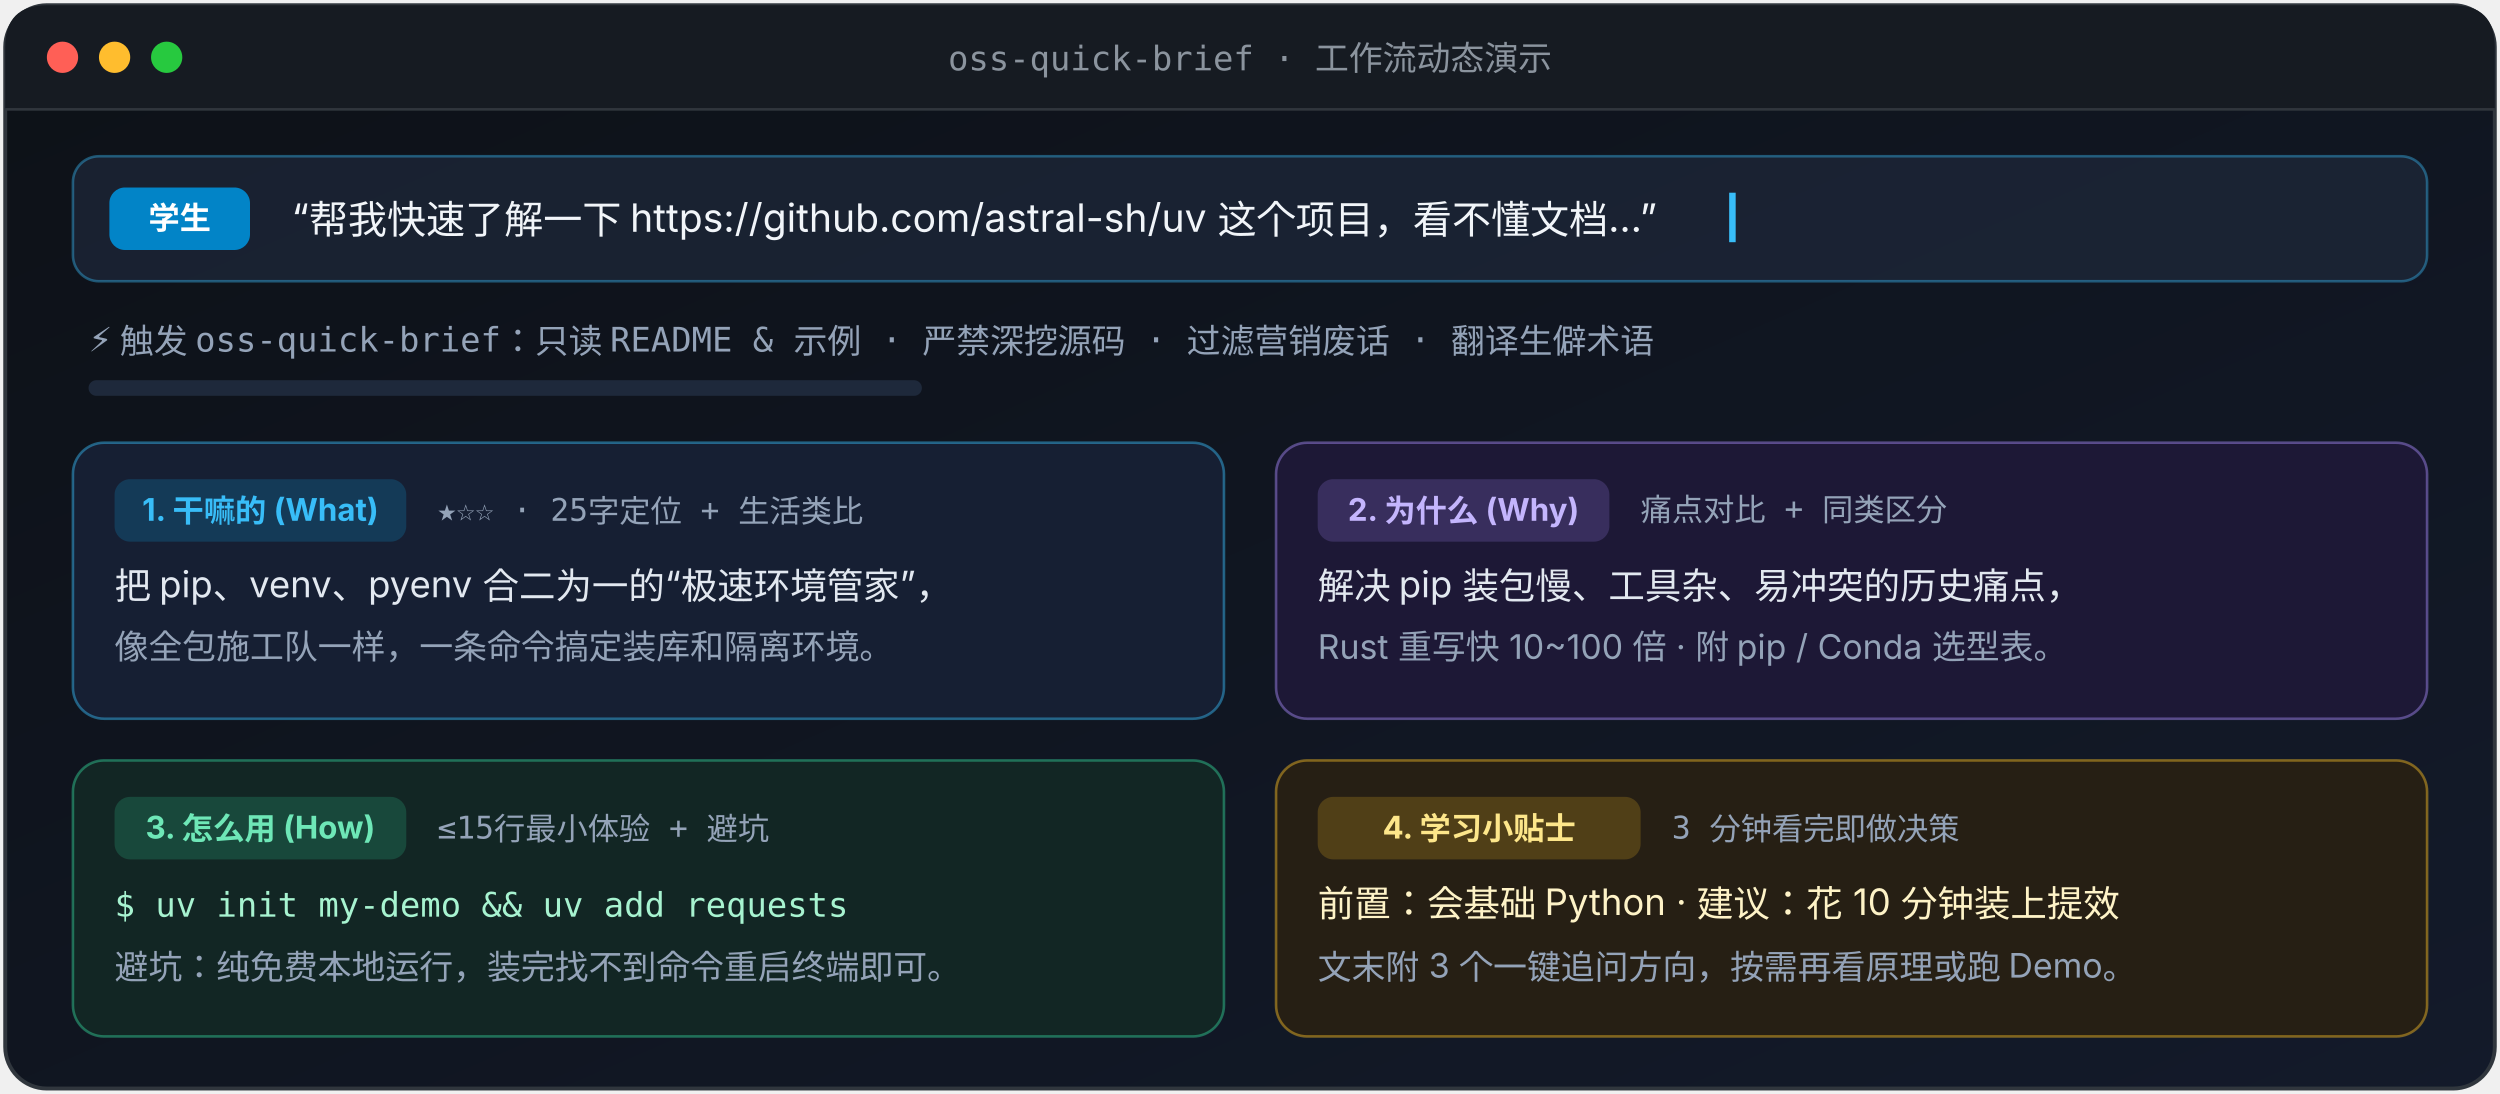
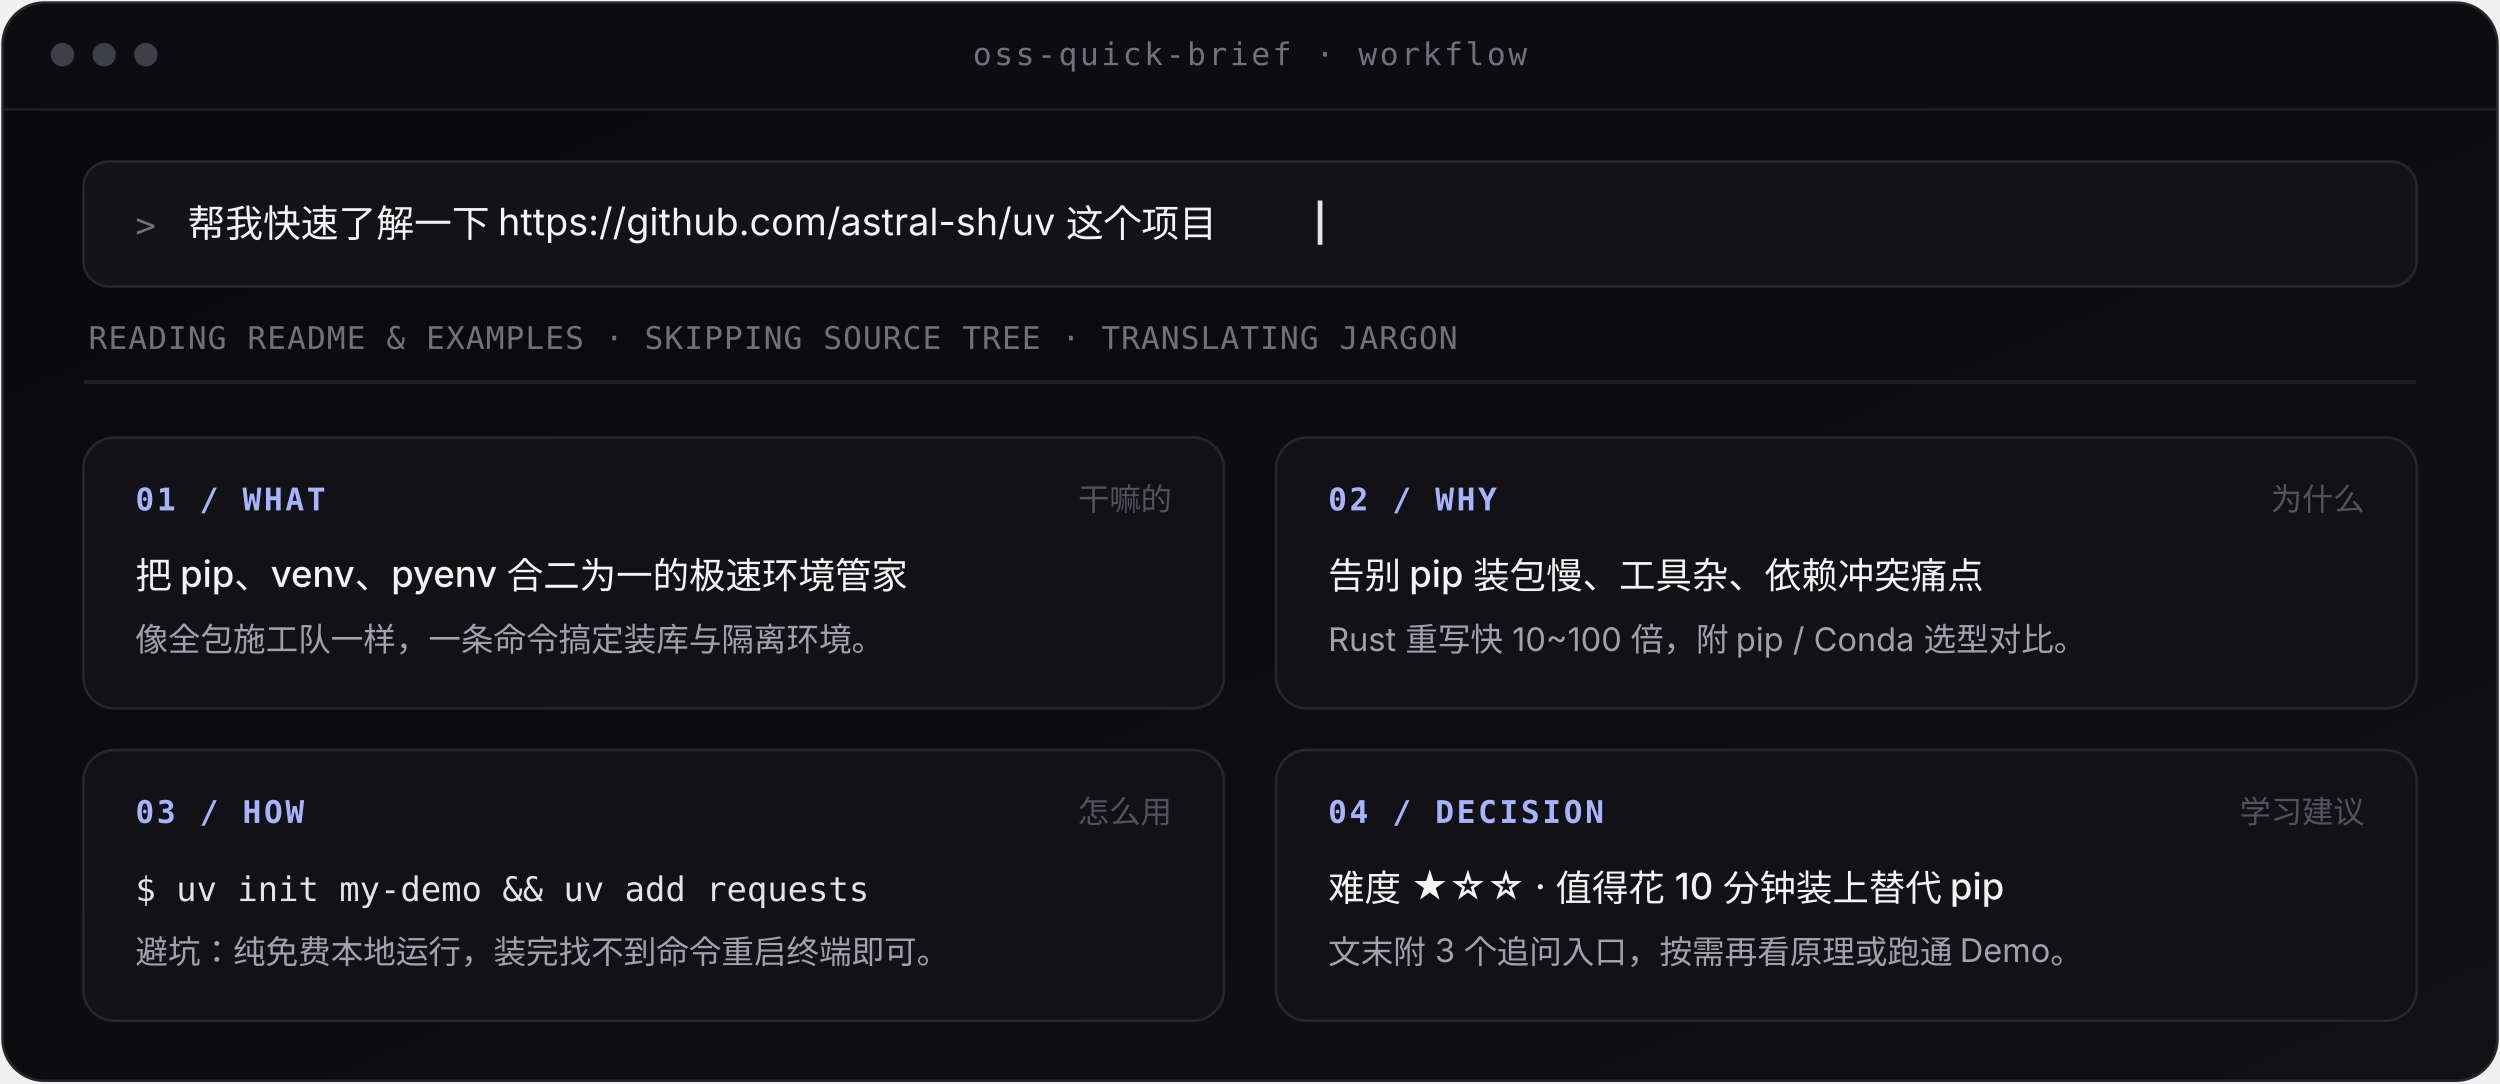
- <svg xmlns="http://www.w3.org/2000/svg" viewBox="0 0 960 420" width="100%" height="420">
+ <svg xmlns="http://www.w3.org/2000/svg" viewBox="0 0 960 416" width="100%" height="416">
  <defs>
-     <linearGradient id="winBg" x1="0%" y1="0%" x2="100%" y2="100%">
-       <stop offset="0%" stop-color="#0d1117" />
-       <stop offset="100%" stop-color="#131a2a" />
+     <linearGradient id="winSurface" x1="0%" y1="0%" x2="100%" y2="100%">
+       <stop offset="0%" stop-color="#09090b" />
+       <stop offset="100%" stop-color="#111115" />
    </linearGradient>
-     <linearGradient id="barGrad" x1="0%" y1="0%" x2="100%" y2="0%">
-       <stop offset="0%" stop-color="#38bdf8" />
-       <stop offset="50%" stop-color="#a78bfa" />
-       <stop offset="100%" stop-color="#34d399" />
+     <linearGradient id="progressSilver" x1="0%" y1="0%" x2="100%" y2="0%">
+       <stop offset="0%" stop-color="#71717a" />
+       <stop offset="100%" stop-color="#fafafa" />
    </linearGradient>
+     <clipPath id="winClip">
+       <rect x="1" y="1" width="958" height="414" rx="16" />
+     </clipPath>
  </defs>
  <style>
-     .sans { font-family: -apple-system, BlinkMacSystemFont, "PingFang SC", "Microsoft YaHei", "Segoe UI", sans-serif; }
-     .mono { font-family: ui-monospace, SFMono-Regular, Menlo, Monaco, Consolas, monospace; }
+     .sans { font-family: -apple-system, BlinkMacSystemFont, "SF Pro Text", "PingFang SC", "Helvetica Neue", "Microsoft YaHei", sans-serif; }
+     .mono { font-family: ui-monospace, SFMono-Regular, "SF Mono", Menlo, Monaco, Consolas, monospace; }

-     @keyframes step1 {
-       0%, 5% { opacity: 0; transform: translateY(6px); }
+     @keyframes fadePrompt {
+       0%, 4% { opacity: 0; transform: translateY(4px); }
      12%, 92% { opacity: 1; transform: translateY(0); }
      100% { opacity: 0; }
    }
-     @keyframes progressBar {
-       0%, 12% { width: 0px; opacity: 0; }
-       16% { opacity: 1; }
-       32% { width: 320px; opacity: 1; }
-       92% { width: 320px; opacity: 1; }
+     @keyframes fadeStatus {
+       0%, 14% { opacity: 0; }
+       22%, 92% { opacity: 1; }
+       100% { opacity: 0; }
+     }
+     @keyframes loadLine {
+       0%, 14% { width: 0px; opacity: 0; }
+       18% { opacity: 1; }
+       34% { width: 896px; opacity: 1; }
+       92% { width: 896px; opacity: 0.35; }
      100% { width: 0px; opacity: 0; }
    }
-     @keyframes step2 {
-       0%, 14% { opacity: 0; transform: translateY(6px); }
-       22%, 92% { opacity: 1; transform: translateY(0); }
+     @keyframes card1 {
+       0%, 32% { opacity: 0; transform: translateY(6px); }
+       40%, 92% { opacity: 1; transform: translateY(0); }
      100% { opacity: 0; }
    }
-     @keyframes cardA {
-       0%, 30% { opacity: 0; transform: translateY(10px); }
-       38%, 92% { opacity: 1; transform: translateY(0); }
-       100% { opacity: 0; }
-     }
-     @keyframes cardB {
-       0%, 42% { opacity: 0; transform: translateY(10px); }
+     @keyframes card2 {
+       0%, 42% { opacity: 0; transform: translateY(6px); }
      50%, 92% { opacity: 1; transform: translateY(0); }
      100% { opacity: 0; }
    }
-     @keyframes cardC {
-       0%, 54% { opacity: 0; transform: translateY(10px); }
-       62%, 92% { opacity: 1; transform: translateY(0); }
+     @keyframes card3 {
+       0%, 52% { opacity: 0; transform: translateY(6px); }
+       60%, 92% { opacity: 1; transform: translateY(0); }
      100% { opacity: 0; }
    }
-     @keyframes cardD {
-       0%, 66% { opacity: 0; transform: translateY(10px); }
-       74%, 92% { opacity: 1; transform: translateY(0); }
+     @keyframes card4 {
+       0%, 62% { opacity: 0; transform: translateY(6px); }
+       70%, 92% { opacity: 1; transform: translateY(0); }
      100% { opacity: 0; }
    }
-     @keyframes blink {
-       0%, 49% { opacity: 1; }
+     @keyframes caret {
+       0%, 49% { opacity: 0.9; }
      50%, 100% { opacity: 0; }
    }

-     .s1 { animation: step1 9s ease-out infinite; }
-     .s2 { animation: step2 9s ease-out infinite; }
-     .pbar { animation: progressBar 9s ease-in-out infinite; }
-     .c1 { animation: cardA 9s ease-out infinite; }
-     .c2 { animation: cardB 9s ease-out infinite; }
-     .c3 { animation: cardC 9s ease-out infinite; }
-     .c4 { animation: cardD 9s ease-out infinite; }
-     .cursor { animation: blink 1s step-end infinite; }
+     .s-prompt { animation: fadePrompt 10s ease-out infinite; }
+     .s-status { animation: fadeStatus 10s ease-out infinite; }
+     .s-bar { animation: loadLine 10s cubic-bezier(0.4, 0, 0.2, 1) infinite; }
+     .k1 { animation: card1 10s ease-out infinite; }
+     .k2 { animation: card2 10s ease-out infinite; }
+     .k3 { animation: card3 10s ease-out infinite; }
+     .k4 { animation: card4 10s ease-out infinite; }
+     .caret { animation: caret 1.1s step-end infinite; }
  </style>
-   <rect x="2" y="2" width="956" height="416" rx="16" fill="url(#winBg)" stroke="#30363d" stroke-width="1.5" />
-   <path d="M 2 18 Q 2 2 18 2 L 942 2 Q 958 2 958 18 L 958 42 L 2 42 Z" fill="#161b22" />
-   <line x1="2" y1="42" x2="958" y2="42" stroke="#30363d" stroke-width="1" />
-   <circle cx="24" cy="22" r="6" fill="#ff5f56" />
-   <circle cx="44" cy="22" r="6" fill="#ffbd2e" />
-   <circle cx="64" cy="22" r="6" fill="#27c93f" />
-   <text x="480" y="27" text-anchor="middle" fill="#8b949e" font-size="13" class="mono">oss-quick-brief · 工作流动态演示</text>
-   <g class="s1">
-     <rect x="28" y="60" width="904" height="48" rx="10" fill="#1e293b" fill-opacity="0.7" stroke="#38bdf8" stroke-opacity="0.4" />
-     <rect x="42" y="72" width="54" height="24" rx="6" fill="#0284c7" />
-     <text x="69" y="88" text-anchor="middle" fill="#ffffff" font-size="12" font-weight="600" class="sans">学生</text>
-     <text x="112" y="89" fill="#f1f5f9" font-size="15" class="sans">“帮我快速了解一下 https://github.com/astral-sh/uv 这个项目，看不懂文档…”</text>
-     <rect class="cursor" x="664" y="74" width="2.5" height="19" fill="#38bdf8" />
+   <g clip-path="url(#winClip)">
+     <rect x="0" y="0" width="960" height="416" fill="url(#winSurface)" />
+     <rect x="0" y="0" width="960" height="42" fill="#0d0d11" />
+     <line x1="0" y1="42" x2="960" y2="42" stroke="#1f1f23" stroke-width="1" />
+     <circle cx="24" cy="21" r="4.5" fill="#3f3f46" />
+     <circle cx="40" cy="21" r="4.5" fill="#3f3f46" />
+     <circle cx="56" cy="21" r="4.5" fill="#3f3f46" />
+     <text x="480" y="25" text-anchor="middle" fill="#71717a" font-size="12" letter-spacing="1" class="mono">oss-quick-brief · workflow</text>
+     <g class="s-prompt">
+       <rect x="32" y="62" width="896" height="48" rx="10" fill="#131317" stroke="#27272a" stroke-width="1" />
+       <text x="52" y="91" fill="#71717a" font-size="13" class="mono">&gt;</text>
+       <text x="72" y="91" fill="#f4f4f5" font-size="14.5" class="sans">帮我快速了解一下 https://github.com/astral-sh/uv 这个项目</text>
+       <rect class="caret" x="506" y="77" width="1.8" height="17" fill="#e4e4e7" />
+     </g>
+     <g class="s-status">
+       <text x="34" y="134" fill="#71717a" font-size="12" letter-spacing="0.4" class="mono">READING README &amp; EXAMPLES · SKIPPING SOURCE TREE · TRANSLATING JARGON</text>
+     </g>
+     <rect x="32" y="146" width="896" height="1.5" rx="0.75" fill="#1f1f23" />
+     <rect class="s-bar" x="32" y="146" width="0" height="1.5" rx="0.75" fill="url(#progressSilver)" />
+     <g class="k1">
+       <rect x="32" y="168" width="438" height="104" rx="12" fill="#121216" stroke="#27272a" stroke-width="1" />
+       <text x="52" y="196" fill="#a5b4fc" font-size="12" font-weight="600" letter-spacing="1" class="mono">01 / WHAT</text>
+       <text x="450" y="196" text-anchor="end" fill="#52525b" font-size="12" class="sans">干嘛的</text>
+       <text x="52" y="226" fill="#f4f4f5" font-size="14" font-weight="500" class="sans">把 pip、venv、pyenv 合二为一的极速环境管家</text>
+       <text x="52" y="250" fill="#a1a1aa" font-size="12.5" class="sans">像全包施工队一样，一条命令搞定装库与隔离环境。</text>
+     </g>
+     <g class="k2">
+       <rect x="490" y="168" width="438" height="104" rx="12" fill="#121216" stroke="#27272a" stroke-width="1" />
+       <text x="510" y="196" fill="#a5b4fc" font-size="12" font-weight="600" letter-spacing="1" class="mono">02 / WHY</text>
+       <text x="908" y="196" text-anchor="end" fill="#52525b" font-size="12" class="sans">为什么</text>
+       <text x="510" y="226" fill="#f4f4f5" font-size="14" font-weight="500" class="sans">告别 pip 装包慢、工具杂、依赖冲突痛点</text>
+       <text x="510" y="250" fill="#a1a1aa" font-size="12.5" class="sans">Rust 重写快 10~100 倍，附 pip / Conda 选型对比。</text>
+     </g>
+     <g class="k3">
+       <rect x="32" y="288" width="438" height="104" rx="12" fill="#121216" stroke="#27272a" stroke-width="1" />
+       <text x="52" y="316" fill="#a5b4fc" font-size="12" font-weight="600" letter-spacing="1" class="mono">03 / HOW</text>
+       <text x="450" y="316" text-anchor="end" fill="#52525b" font-size="12" class="sans">怎么用</text>
+       <text x="52" y="346" fill="#e4e4e7" font-size="13" class="mono">$ uv init my-demo &amp;&amp; uv add requests</text>
+       <text x="52" y="370" fill="#a1a1aa" font-size="12.5" class="sans">避坑：纯免费本地运行，装完找不到命令重启终端即可。</text>
+     </g>
+     <g class="k4">
+       <rect x="490" y="288" width="438" height="104" rx="12" fill="#121216" stroke="#27272a" stroke-width="1" />
+       <text x="510" y="316" fill="#a5b4fc" font-size="12" font-weight="600" letter-spacing="1" class="mono">04 / DECISION</text>
+       <text x="908" y="316" text-anchor="end" fill="#52525b" font-size="12" class="sans">学习建议</text>
+       <text x="510" y="346" fill="#f4f4f5" font-size="14" font-weight="500" class="sans">难度 ★☆☆ · 值得花 10 分钟装上替代 pip</text>
+       <text x="510" y="370" fill="#a1a1aa" font-size="12.5" class="sans">文末附 3 个追问入口，按需再看原理或跑通 Demo。</text>
+     </g>
  </g>
-   <g class="s2">
-     <text x="34" y="135" fill="#94a3b8" font-size="13" class="mono">⚡ 触发 oss-quick-brief：只读 README &amp; 示例 · 严禁深挖源码 · 过滤营销废话 · 翻译生僻术语</text>
-     <rect x="34" y="146" width="320" height="6" rx="3" fill="#1e293b" />
-     <rect class="pbar" x="34" y="146" width="0" height="6" rx="3" fill="url(#barGrad)" />
-   </g>
-   <g class="c1">
-     <rect x="28" y="170" width="442" height="106" rx="12" fill="#161f33" stroke="#38bdf8" stroke-opacity="0.45" />
-     <rect x="44" y="184" width="112" height="24" rx="6" fill="#0ea5e9" fill-opacity="0.2" />
-     <text x="100" y="200" text-anchor="middle" fill="#38bdf8" font-size="12" font-weight="700" class="sans">1. 干嘛的 (What)</text>
-     <text x="168" y="200" fill="#94a3b8" font-size="12" class="mono">★☆☆ · 25字定位 + 生活类比</text>
-     <text x="44" y="230" fill="#e2e8f0" font-size="14" class="sans">把 pip、venv、pyenv 合二为一的“极速环境管家”，</text>
-     <text x="44" y="253" fill="#94a3b8" font-size="13" class="sans">像全包施工队一样，一条命令搞定装库和隔离环境。</text>
-   </g>
-   <g class="c2">
-     <rect x="490" y="170" width="442" height="106" rx="12" fill="#1d1836" stroke="#a78bfa" stroke-opacity="0.45" />
-     <rect x="506" y="184" width="112" height="24" rx="6" fill="#a78bfa" fill-opacity="0.2" />
-     <text x="562" y="200" text-anchor="middle" fill="#c4b5fd" font-size="12" font-weight="700" class="sans">2. 为什么 (Why)</text>
-     <text x="630" y="200" fill="#94a3b8" font-size="12" class="mono">痛点对比 + 同类区分</text>
-     <text x="506" y="230" fill="#e2e8f0" font-size="14" class="sans">解决 pip 装包慢、工具杂、易冲突的历史痛点，</text>
-     <text x="506" y="253" fill="#94a3b8" font-size="13" class="sans">Rust 重写快 10~100 倍 · 附 pip / Conda 选型表。</text>
-   </g>
-   <g class="c3">
-     <rect x="28" y="292" width="442" height="106" rx="12" fill="#122624" stroke="#34d399" stroke-opacity="0.45" />
-     <rect x="44" y="306" width="112" height="24" rx="6" fill="#34d399" fill-opacity="0.2" />
-     <text x="100" y="322" text-anchor="middle" fill="#6ee7b7" font-size="12" font-weight="700" class="sans">3. 怎么用 (How)</text>
-     <text x="168" y="322" fill="#94a3b8" font-size="12" class="mono">≤15行最小体验 + 避坑</text>
-     <text x="44" y="352" fill="#a7f3d0" font-size="13" class="mono">$ uv init my-demo &amp;&amp; uv add requests</text>
-     <text x="44" y="376" fill="#94a3b8" font-size="13" class="sans">避坑：纯免费本地运行，装完找不到命令重启终端即可。</text>
-   </g>
-   <g class="c4">
-     <rect x="490" y="292" width="442" height="106" rx="12" fill="#261f14" stroke="#fbbf24" stroke-opacity="0.45" />
-     <rect x="506" y="306" width="124" height="24" rx="6" fill="#fbbf24" fill-opacity="0.2" />
-     <text x="568" y="322" text-anchor="middle" fill="#fde68a" font-size="12" font-weight="700" class="sans">4. 学习小贴士</text>
-     <text x="642" y="322" fill="#94a3b8" font-size="12" class="mono">3 分钟看完即做决策</text>
-     <text x="506" y="352" fill="#fef3c7" font-size="14" class="sans">前置：会基础 Python · 建议：花 10 分钟装上提效</text>
-     <text x="506" y="376" fill="#94a3b8" font-size="13" class="sans">文末附 3 个一键追问方向，按需再看原理或跑 Demo。</text>
-   </g>
+   <rect x="1" y="1" width="958" height="414" rx="16" fill="none" stroke="#27272a" stroke-width="1" />
</svg>
